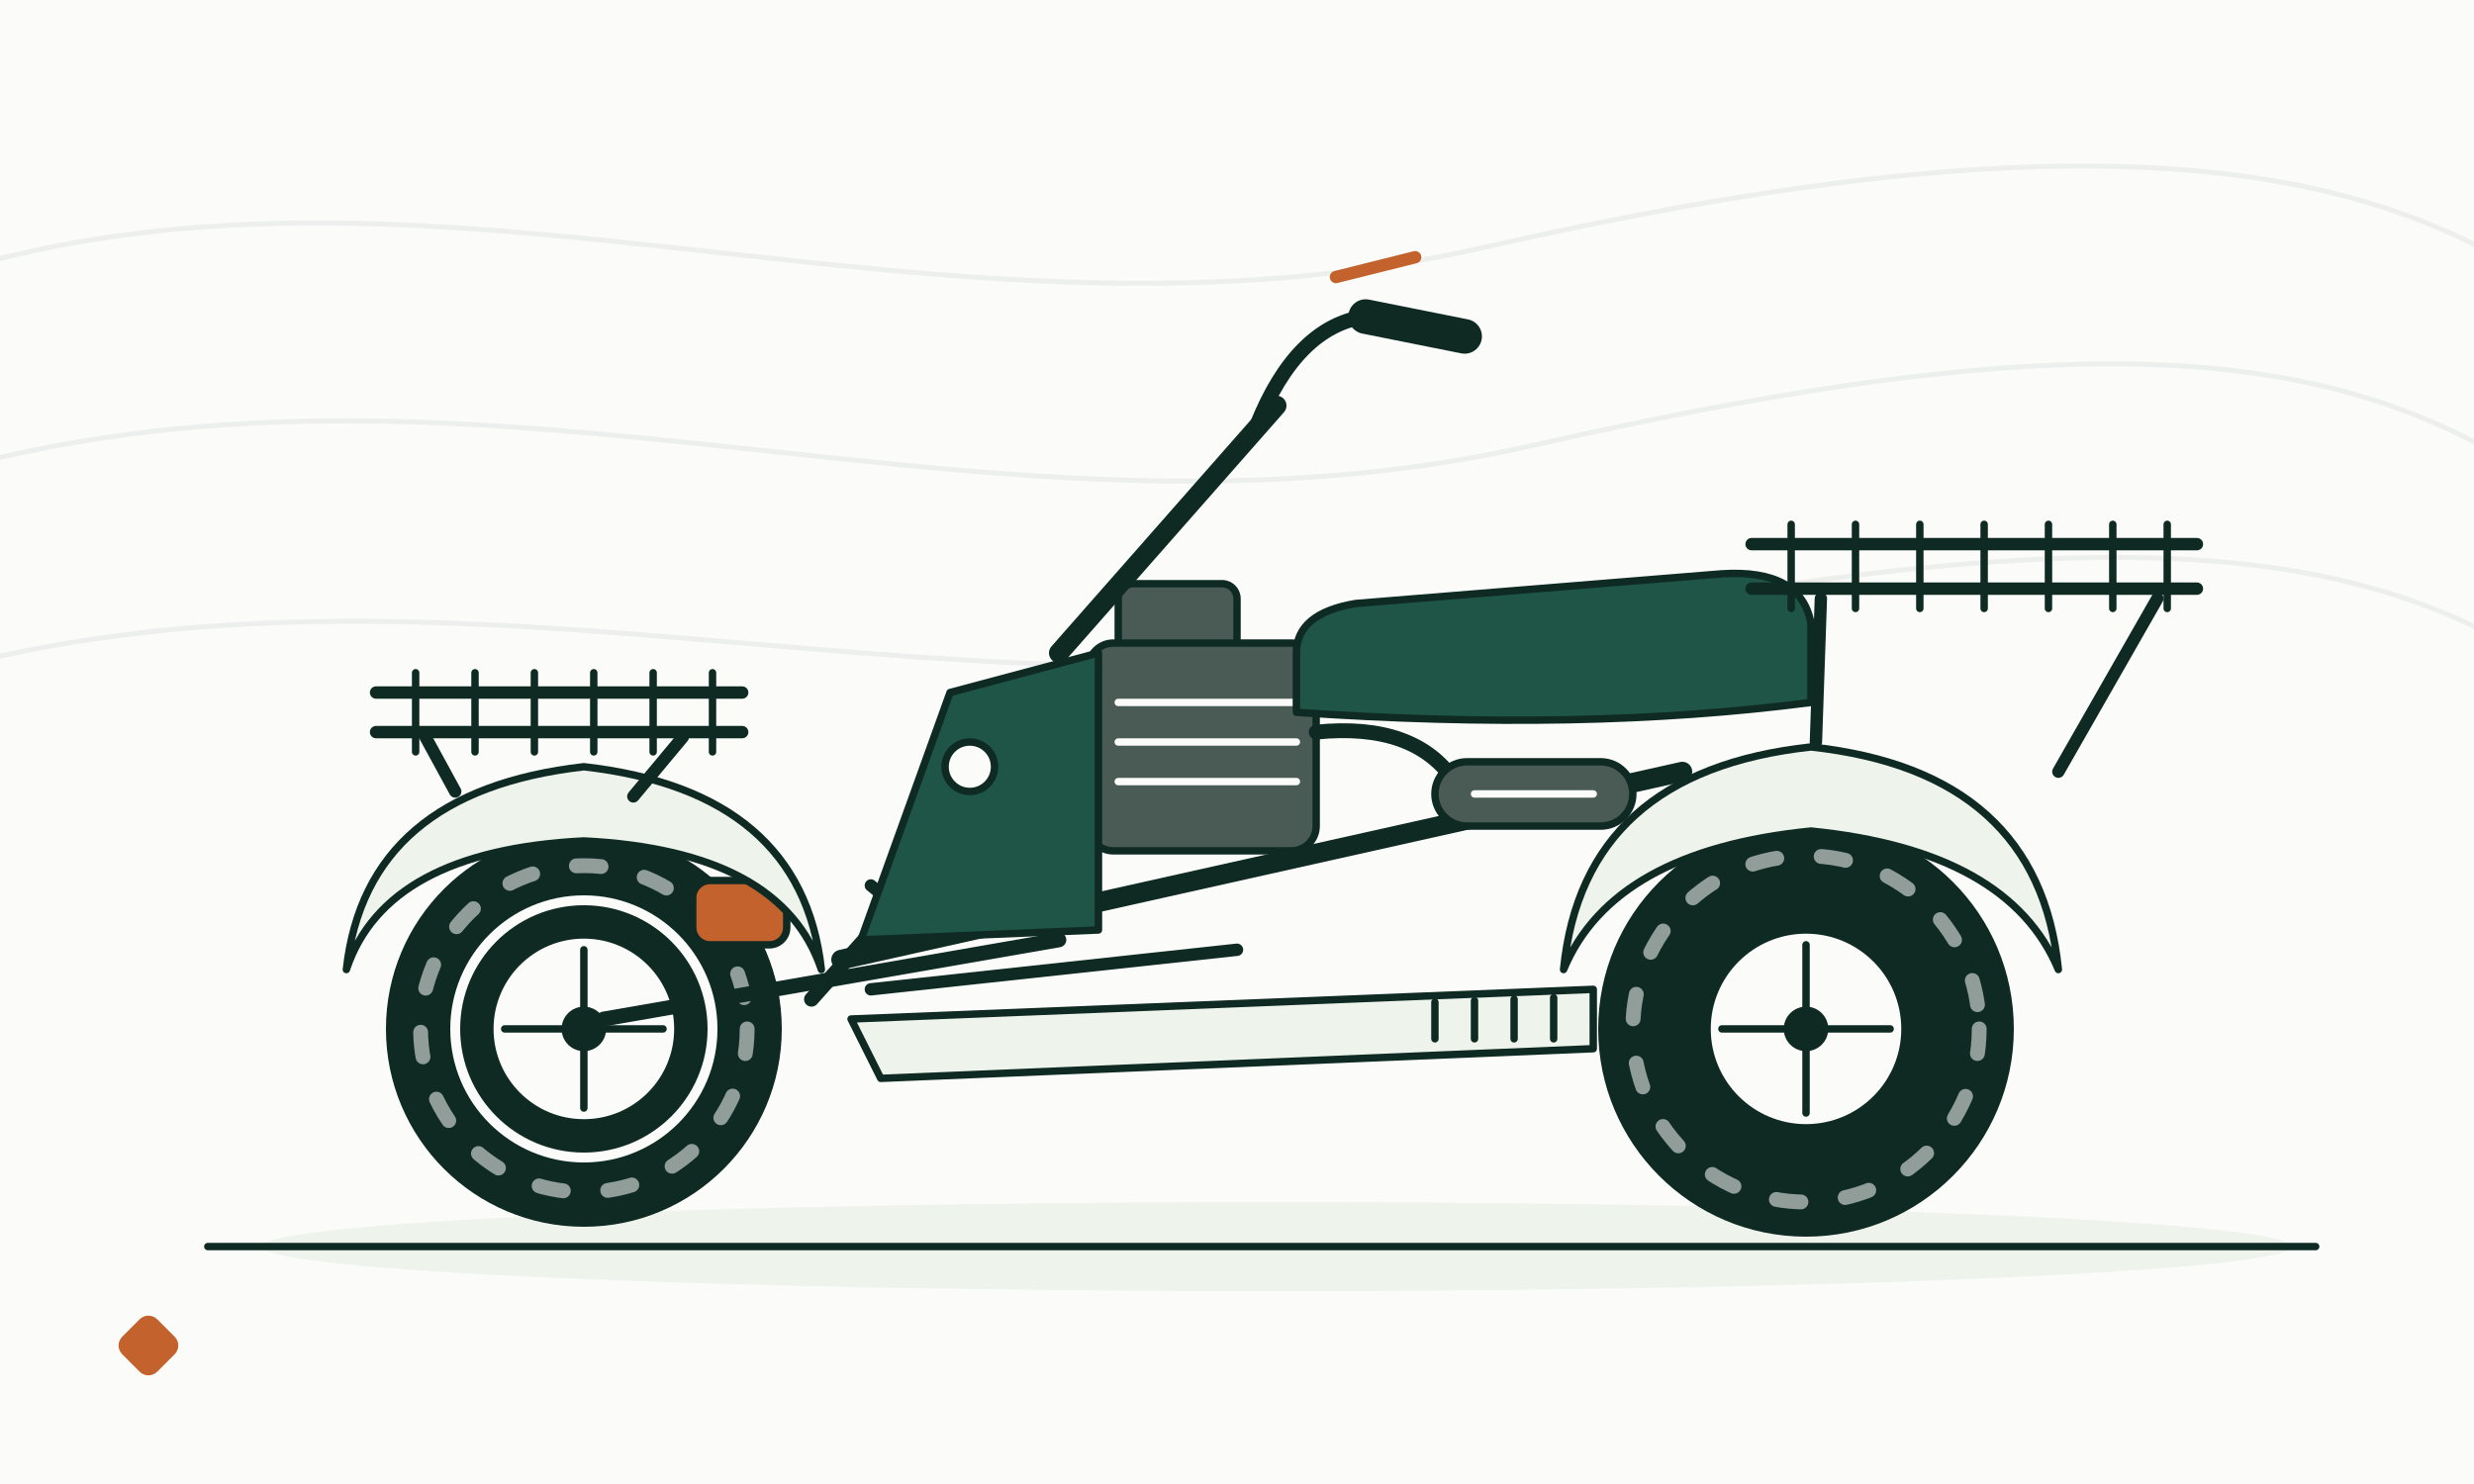
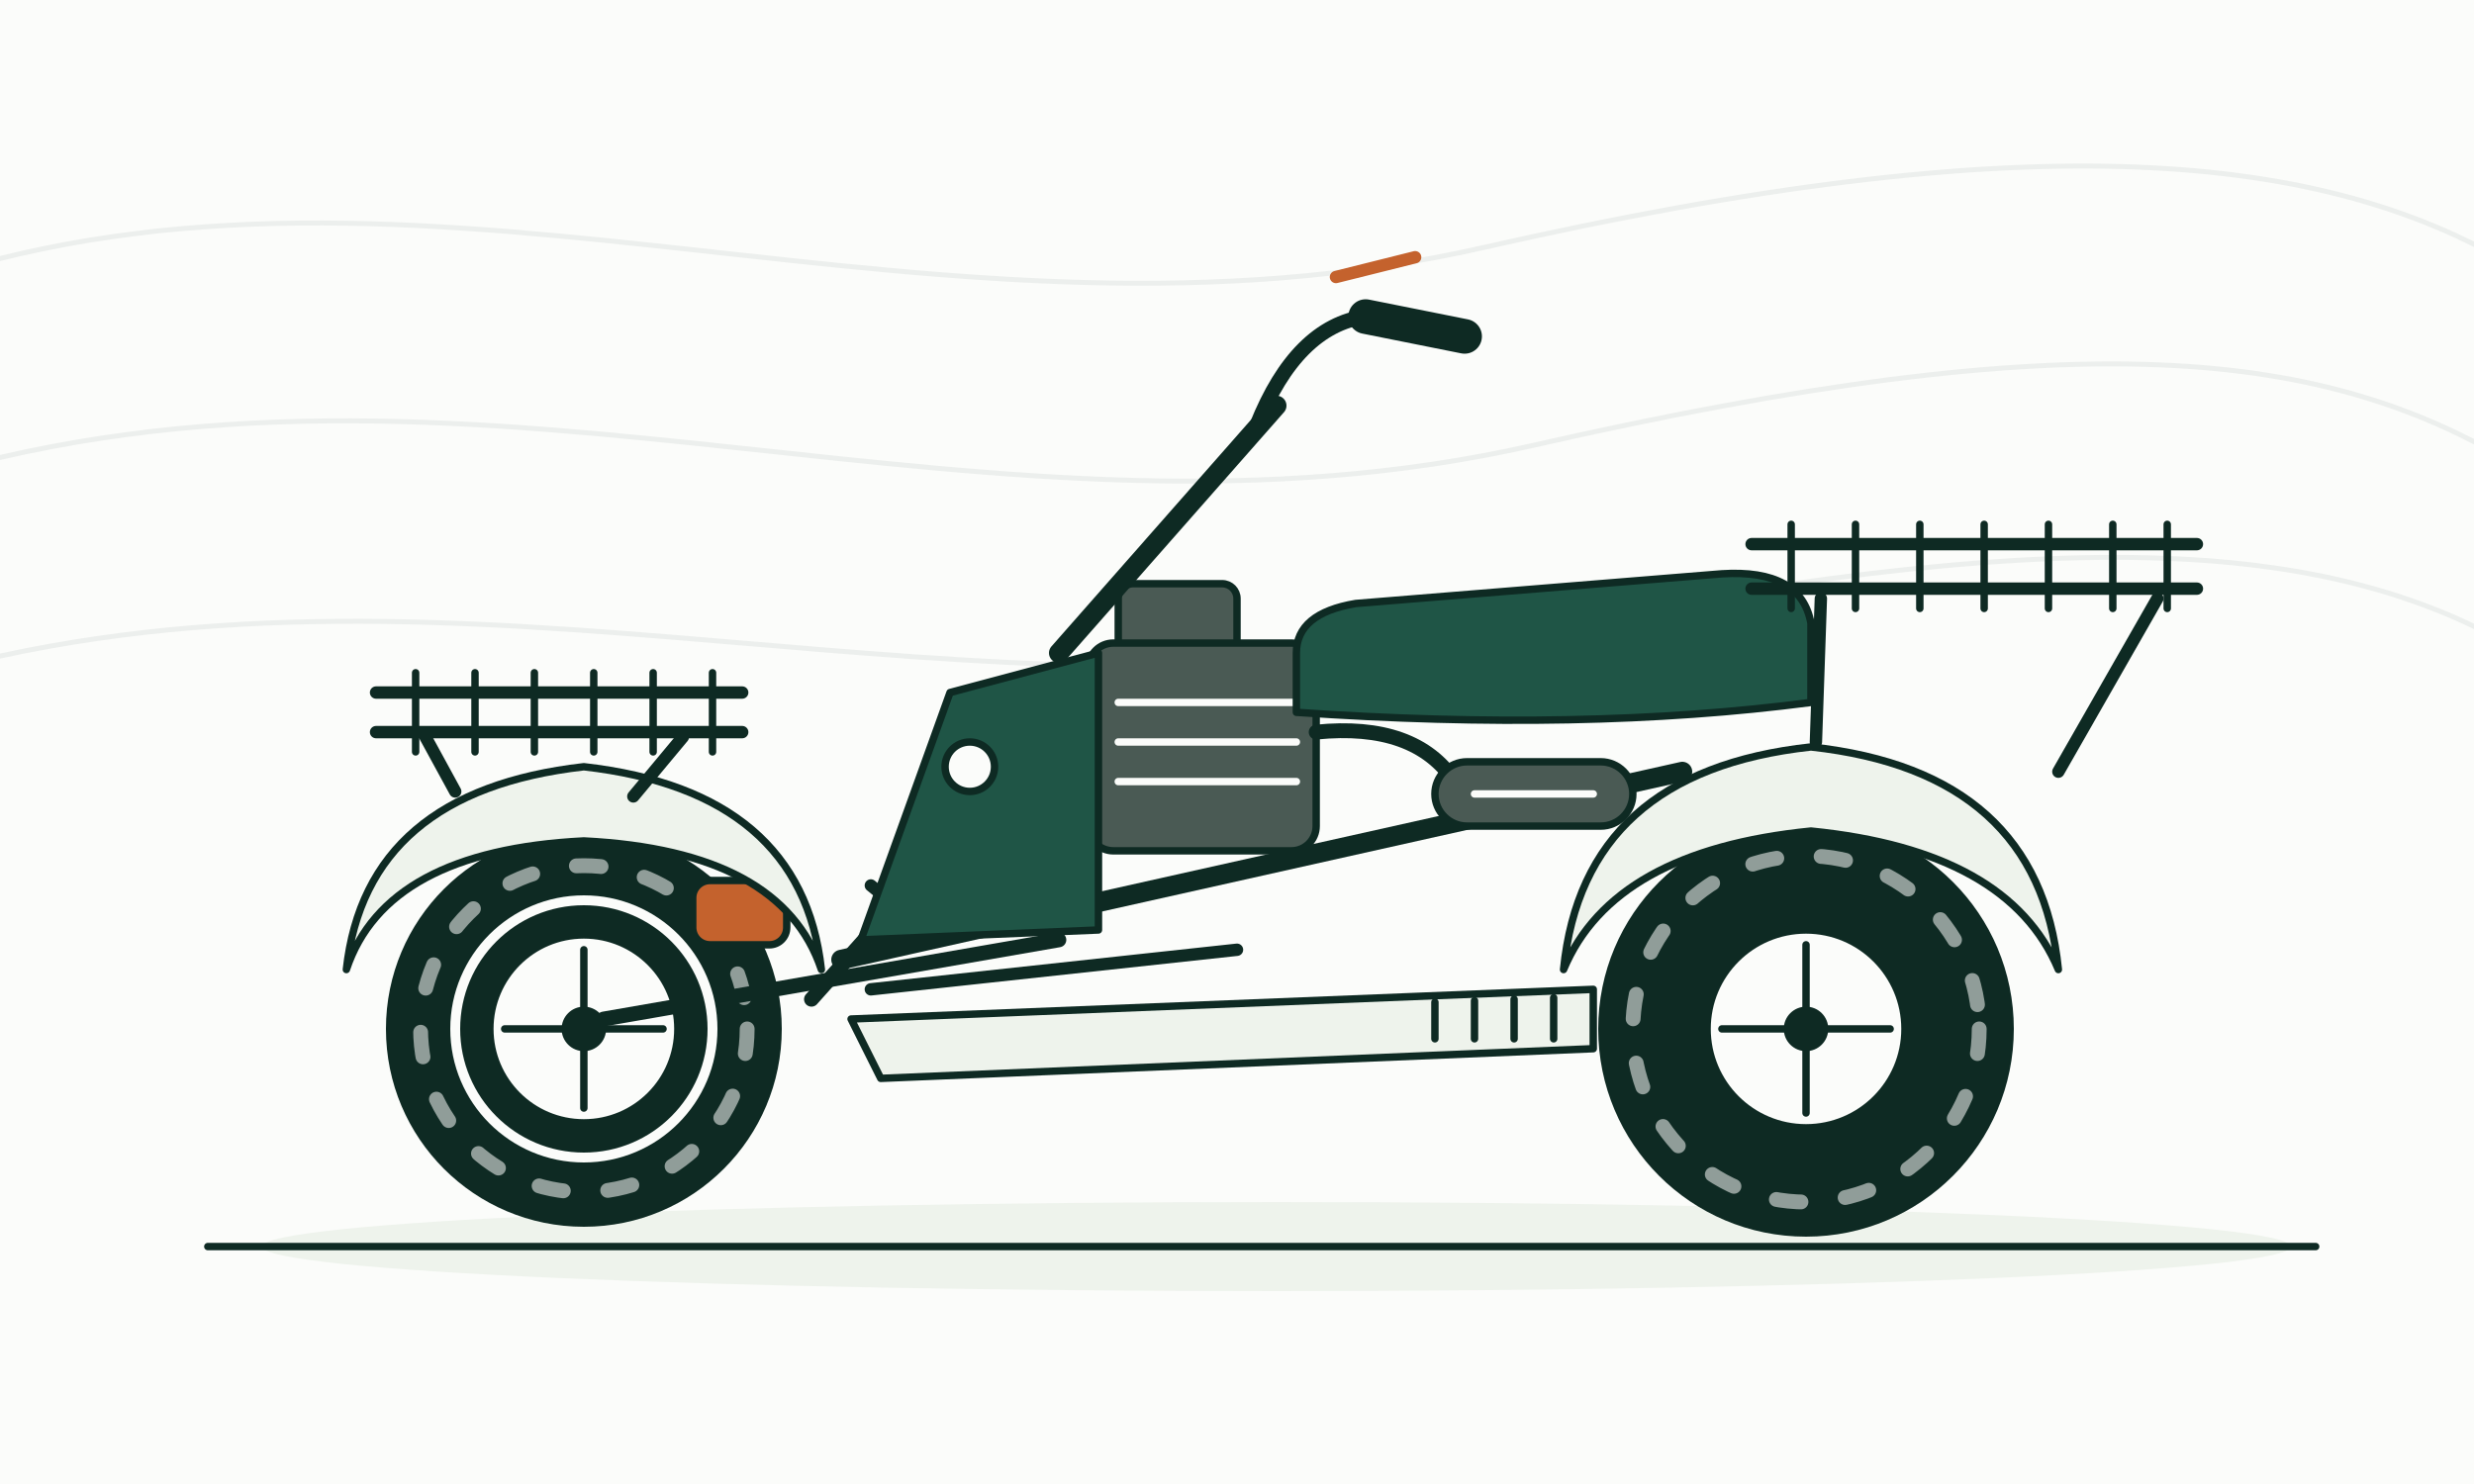
<svg xmlns="http://www.w3.org/2000/svg" viewBox="0 0 500 300" role="img">
  <rect width="500" height="300" fill="#FBFCFA" />
  <g fill="none" stroke="#0E2A23" stroke-opacity="0.06" stroke-width="1">
    <path d="M-10 55 C 90 25, 190 75, 300 50 S 470 30, 510 55" />
    <path d="M-10 95 C 100 65, 200 115, 310 90 S 470 70, 510 95" />
    <path d="M-10 135 C 95 108, 195 150, 305 128 S 470 108, 510 132" />
  </g>
  <ellipse cx="258" cy="252" rx="205" ry="9" fill="#EEF3EC" />
  <path d="M42 252 H 468" stroke="#0E2A23" stroke-width="1.5" stroke-linecap="round" />
  <g stroke-linecap="round" stroke-linejoin="round">
    <circle cx="365" cy="208" r="42" fill="#0E2A23" />
    <circle cx="365" cy="208" r="35" fill="none" stroke="#FBFCFA" stroke-width="3" stroke-dasharray="5 9" opacity="0.55" />
    <circle cx="365" cy="208" r="20" fill="#FBFCFA" stroke="#0E2A23" stroke-width="1.5" />
    <path d="M365 191 V225 M348 208 H382" stroke="#0E2A23" stroke-width="1.5" />
    <circle cx="365" cy="208" r="4.5" fill="#0E2A23" />
    <circle cx="118" cy="208" r="40" fill="#0E2A23" />
    <circle cx="118" cy="208" r="33" fill="none" stroke="#FBFCFA" stroke-width="3" stroke-dasharray="5 9" opacity="0.55" />
    <circle cx="118" cy="208" r="19" fill="#FBFCFA" stroke="#0E2A23" stroke-width="1.5" />
    <path d="M118 192 V224 M102 208 H134" stroke="#0E2A23" stroke-width="1.5" />
    <circle cx="118" cy="208" r="4.5" fill="#0E2A23" />
    <path d="M170 194 L340 156" stroke="#0E2A23" stroke-width="4" />
    <path d="M176 200 L250 192" stroke="#0E2A23" stroke-width="2.5" />
    <path d="M122 206 L214 190" stroke="#0E2A23" stroke-width="3" />
    <path d="M214 146 L164 202" stroke="#0E2A23" stroke-width="3" />
    <g stroke="#0E2A23" stroke-width="2.5">
      <path d="M191 161 L202 170" />
      <path d="M186 167 L197 176" />
      <path d="M181 173 L192 182" />
      <path d="M176 179 L187 188" />
    </g>
    <circle cx="118" cy="208" r="26" fill="none" stroke="#FBFCFA" stroke-width="2" />
    <rect x="140" y="178" width="19" height="13" rx="3.5" fill="#C4622D" stroke="#0E2A23" stroke-width="1.5" />
    <path d="M70 196 Q74 160 118 155 Q162 160 166 196 Q158 172 118 170 Q78 172 70 196 Z" fill="#EEF3EC" stroke="#0E2A23" stroke-width="1.5" />
    <path d="M316 196 Q320 156 366 151 Q412 156 416 196 Q406 172 366 168 Q326 172 316 196 Z" fill="#EEF3EC" stroke="#0E2A23" stroke-width="1.5" />
    <rect x="226" y="118" width="24" height="16" rx="3" fill="#4A5A54" stroke="#0E2A23" stroke-width="1.5" />
    <rect x="220" y="130" width="46" height="42" rx="5" fill="#4A5A54" stroke="#0E2A23" stroke-width="1.5" />
    <path d="M226 142 H262 M226 150 H262 M226 158 H262" stroke="#FBFCFA" stroke-width="1.5" />
    <path d="M266 148 Q286 146 294 158" stroke="#0E2A23" stroke-width="3" fill="none" />
    <rect x="290" y="154" width="40" height="13" rx="6.5" fill="#4A5A54" stroke="#0E2A23" stroke-width="1.5" />
    <path d="M298 160.5 H322" stroke="#FBFCFA" stroke-width="1.5" />
    <path d="M172 206 L322 200 L322 212 L178 218 Z" fill="#EEF3EC" stroke="#0E2A23" stroke-width="1.5" />
    <path d="M290 202.6 V210 M298 202.3 V210 M306 202 V210 M314 201.7 V210" stroke="#0E2A23" stroke-width="1.5" />
    <path d="M174 190 L192 140 L222 132 L222 188 Z" fill="#1F5546" stroke="#0E2A23" stroke-width="1.5" />
    <circle cx="196" cy="155" r="5" fill="#FBFCFA" stroke="#0E2A23" stroke-width="1.5" />
    <path d="M214 132 L258 82" stroke="#0E2A23" stroke-width="4" />
    <path d="M254 86 Q262 66 276 64" stroke="#0E2A23" stroke-width="3" fill="none" />
    <path d="M276 64 L296 68" stroke="#0E2A23" stroke-width="7" />
    <path d="M270 56 L286 52" stroke="#C4622D" stroke-width="2.5" />
    <path d="M262 144 L262 132 Q262 124 274 122 L348 116 Q364 115 366 126 L366 142 Q320 148 262 144 Z" fill="#1F5546" stroke="#0E2A23" stroke-width="1.5" />
    <path d="M362 106 V123 M375 106 V123 M388 106 V123 M401 106 V123 M414 106 V123 M427 106 V123 M438 106 V123" stroke="#0E2A23" stroke-width="1.5" />
    <path d="M354 110 H444 M354 119 H444" stroke="#0E2A23" stroke-width="2.5" />
    <path d="M368 121 L367 150 M436 121 L416 156" stroke="#0E2A23" stroke-width="2.5" />
    <path d="M84 136 V152 M96 136 V152 M108 136 V152 M120 136 V152 M132 136 V152 M144 136 V152" stroke="#0E2A23" stroke-width="1.5" />
    <path d="M76 140 H150 M76 148 H150" stroke="#0E2A23" stroke-width="2.5" />
    <path d="M86 149 L92 160 M138 149 L128 161" stroke="#0E2A23" stroke-width="2.5" />
  </g>
-   <rect x="-5" y="-5" width="10" height="10" rx="2.5" transform="translate(30 272) rotate(45)" fill="#C4622D" />
</svg>
